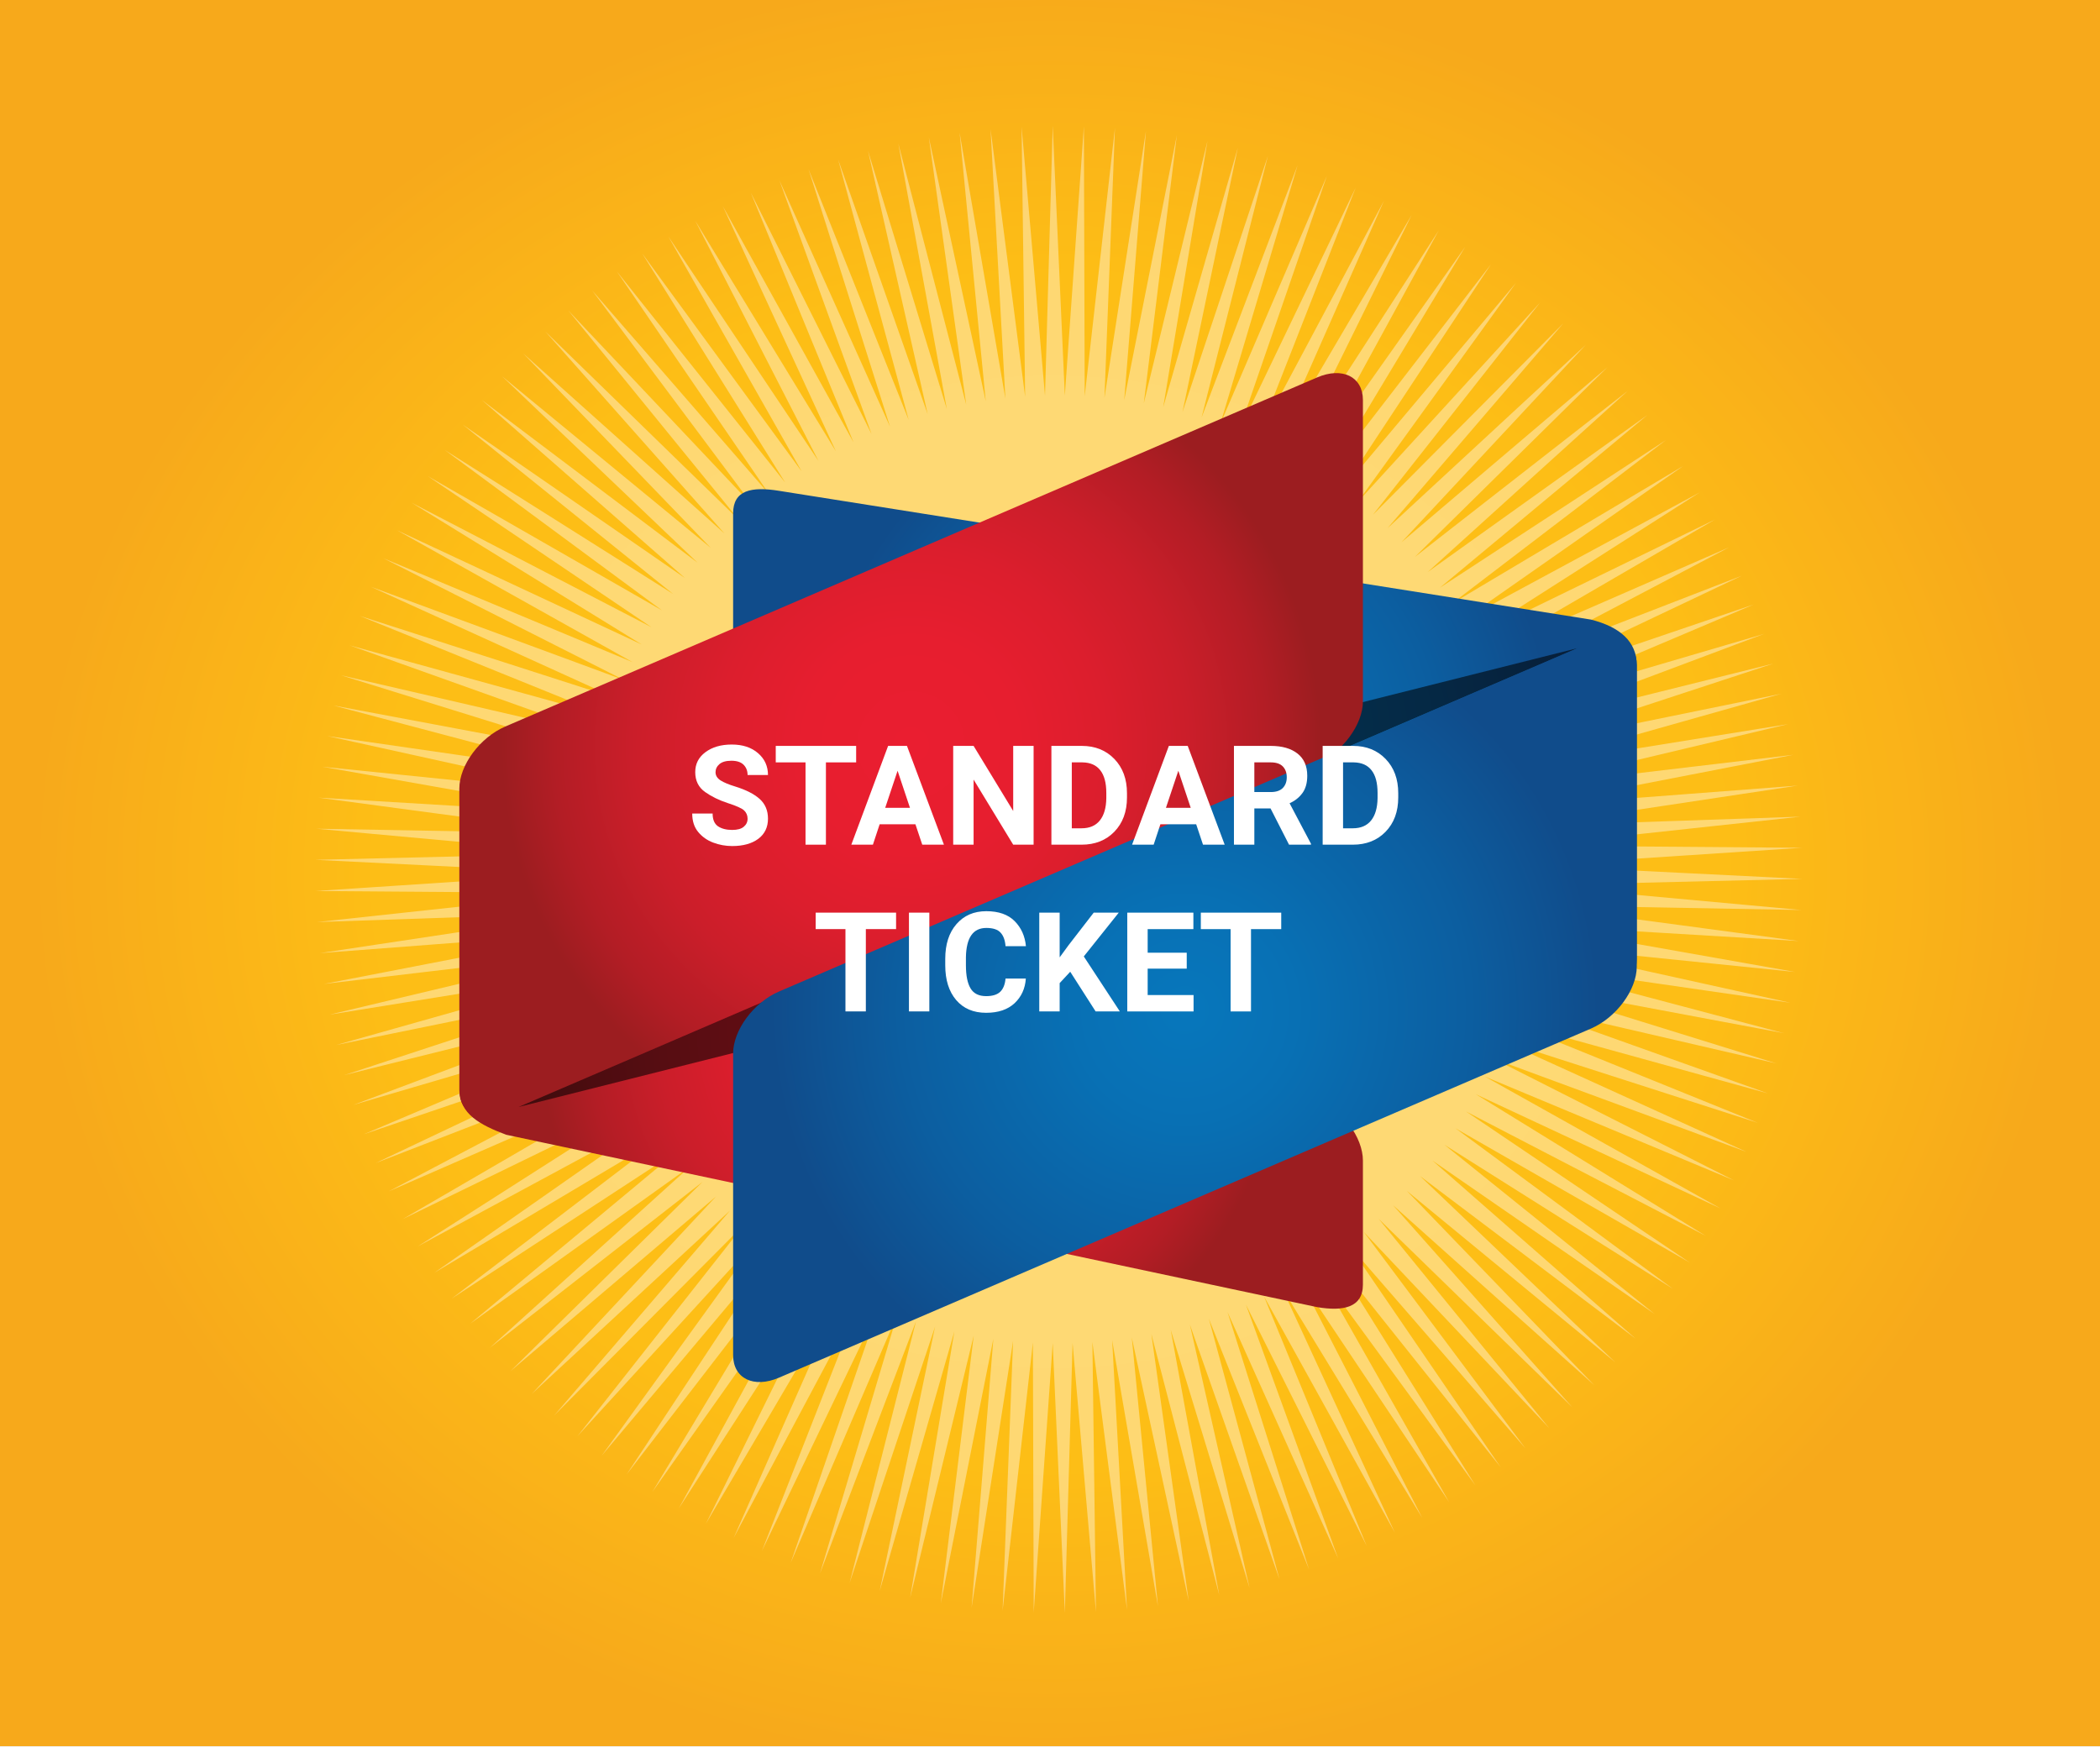
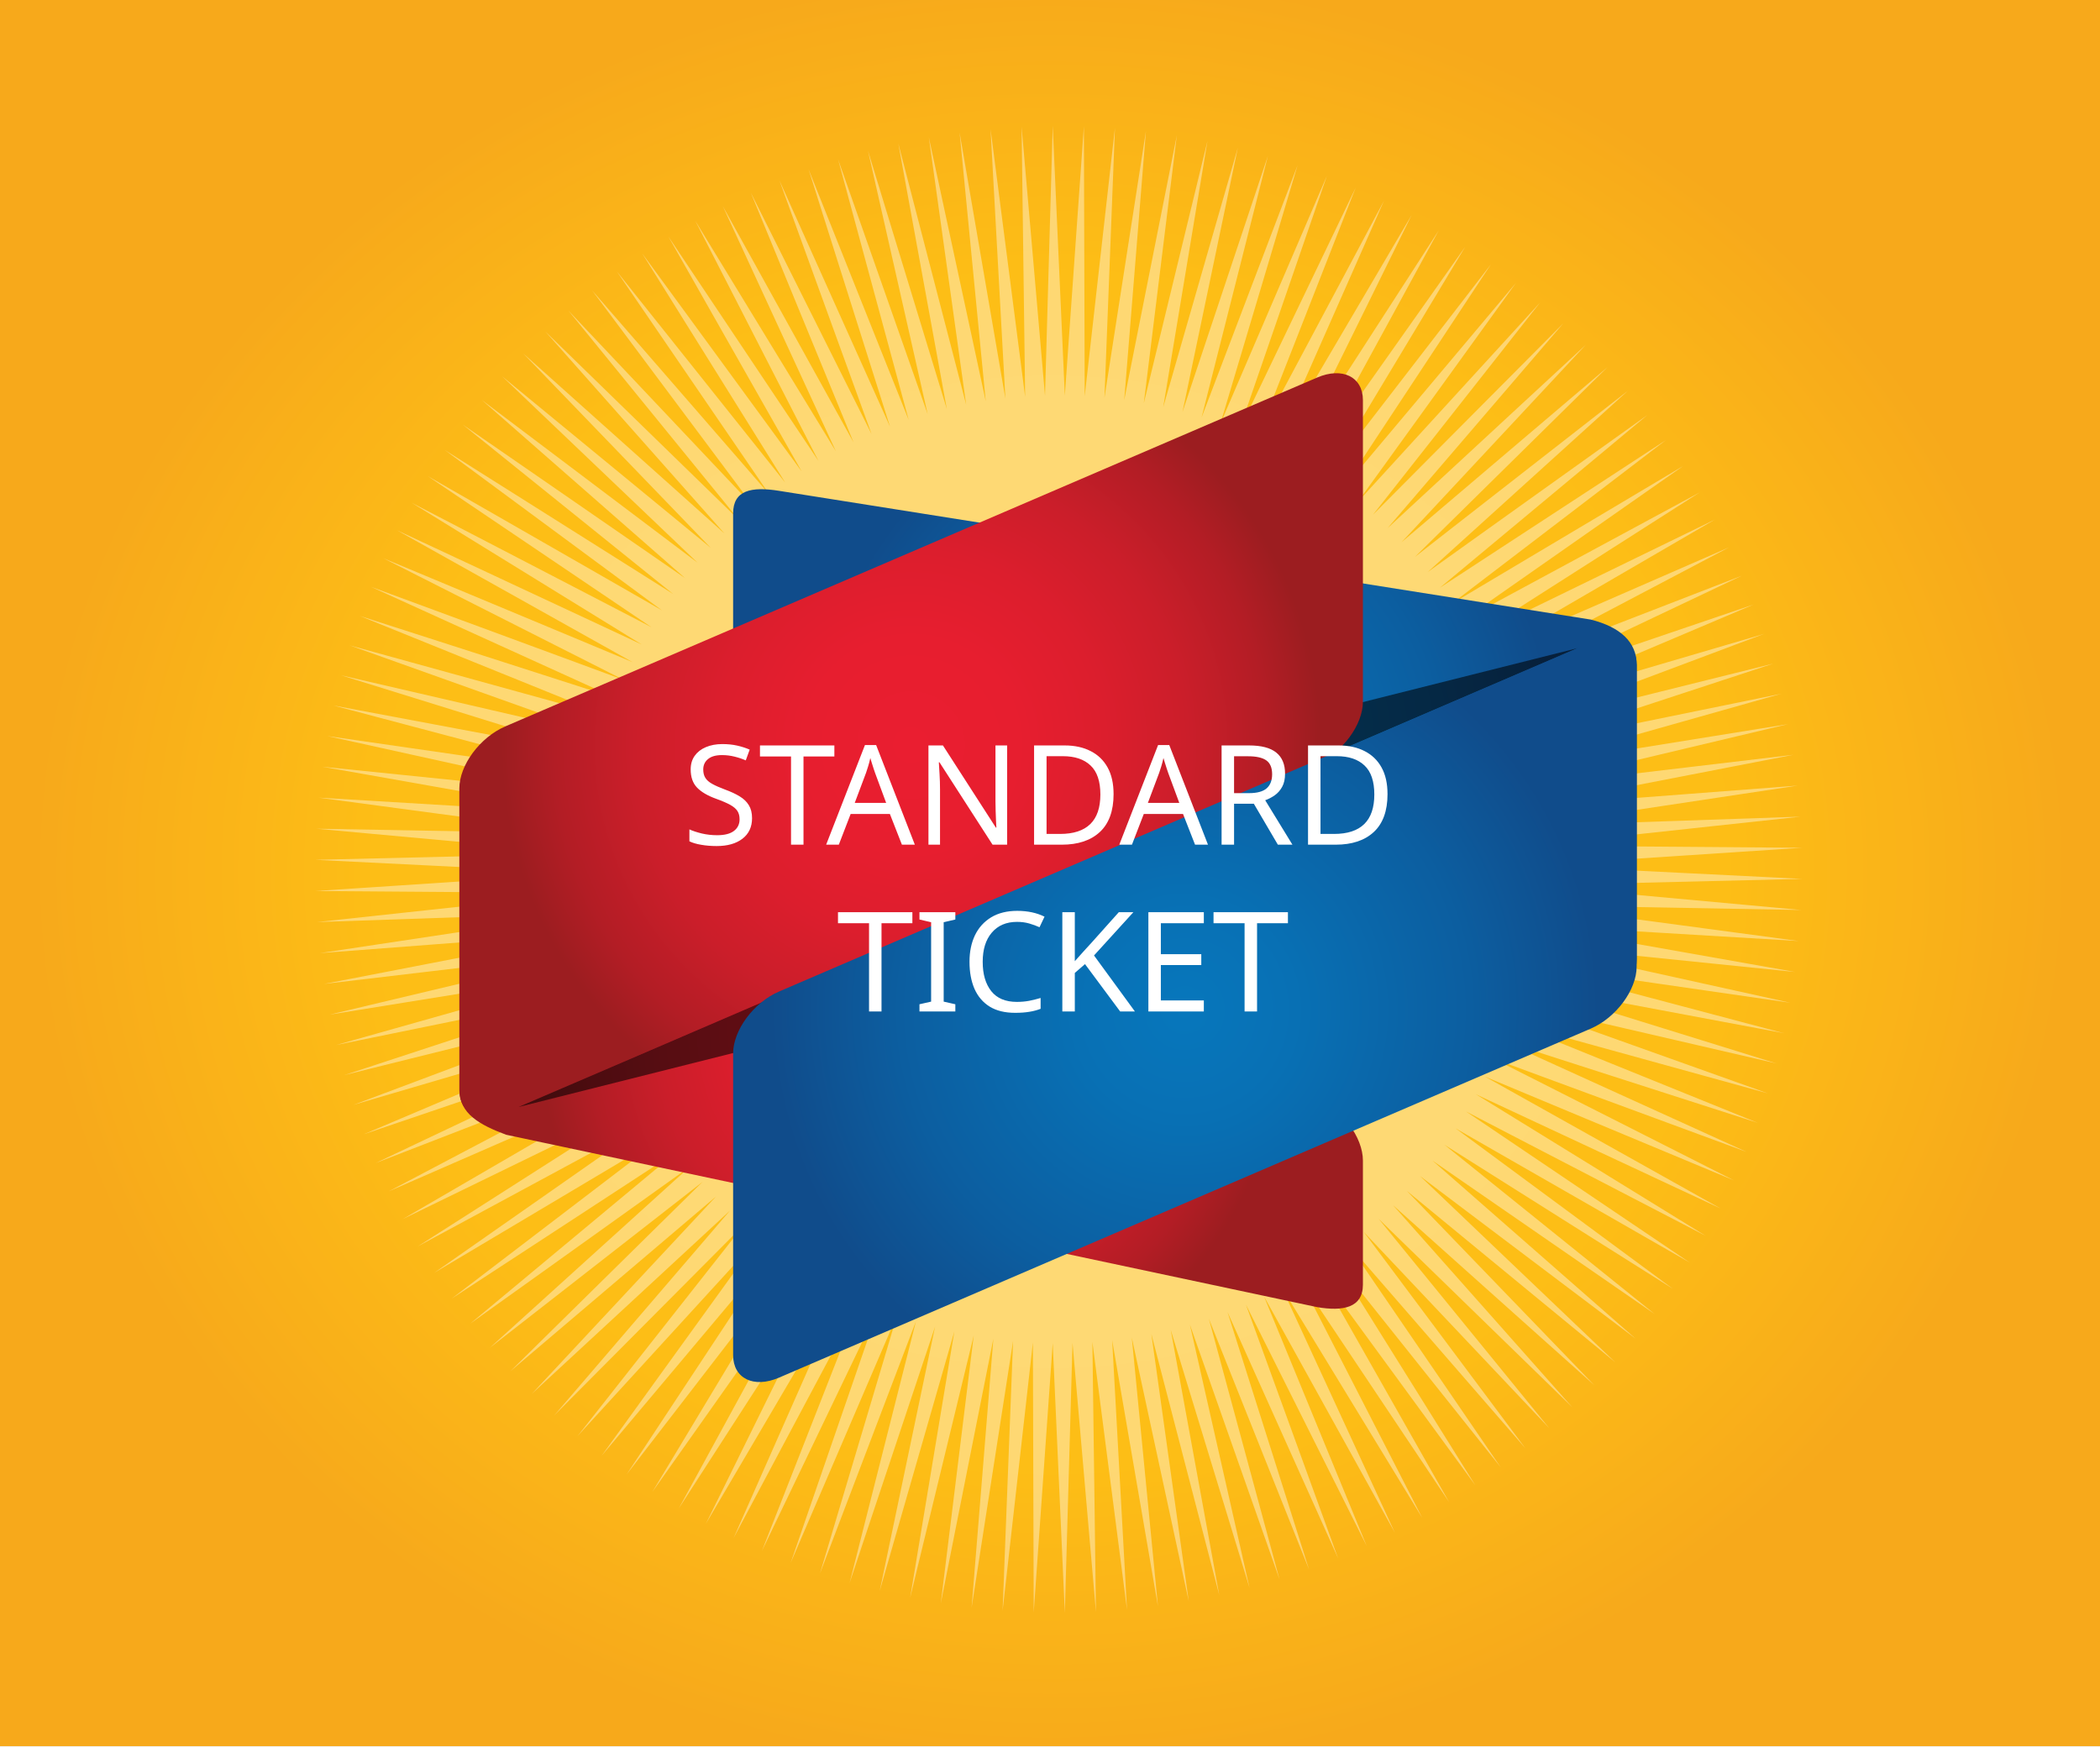
<svg xmlns="http://www.w3.org/2000/svg" xmlns:xlink="http://www.w3.org/1999/xlink" viewBox="0 0 360.35 299.67">
  <defs>
    <style>
-             .cls-1{isolation:isolate;}.cls-2{fill:url(#radial-gradient);}.cls-11,.cls-3{fill:#fff;}.cls-3{opacity:0.4;}.cls-4{fill:url(#radial-gradient-2);}.cls-5{fill:url(#radial-gradient-3);}.cls-6{mix-blend-mode:multiply;}.cls-7{fill:#6d6d6d;}.cls-8{fill:url(#radial-gradient-4);}.cls-9{opacity:0.25;}.cls-10{fill:url(#radial-gradient-5);}.cls-11{font-size:23.85px;font-family:Roboto-Bold,
-             Roboto;font-weight:700;}.cls-12{letter-spacing:-0.06em;}.cls-13{letter-spacing:0.01em;}.cls-14{letter-spacing:-0.03em;}
+             .cls-1{isolation:isolate;}.cls-2{fill:url(#radial-gradient);}.cls-11,.cls-3{fill:#fff;}.cls-3{opacity:0.4;}.cls-4{fill:url(#radial-gradient-2);}.cls-5{fill:url(#radial-gradient-3);}.cls-6{mix-blend-mode:multiply;}.cls-7{fill:#6d6d6d;}.cls-8{fill:url(#radial-gradient-4);}.cls-9{opacity:0.25;}.cls-10{fill:url(#radial-gradient-5);}.cls-11{font-size:23.85px;font-family:STHeitiSC-Medium,
+             Heiti SC;}
        </style>
-     <radialGradient id="radial-gradient" cx="91.43" cy="424.82" r="133.47" gradientTransform="translate(60.53 -343.17) scale(1.31 1.16)" gradientUnits="userSpaceOnUse">
+     <radialGradient id="radial-gradient" cx="92.08" cy="425.15" r="133.47" gradientTransform="translate(59.68 -343.56) scale(1.31 1.16)" gradientUnits="userSpaceOnUse">
      <stop offset="0" stop-color="#ffc119" />
      <stop offset="0.66" stop-color="#fdbe16" />
      <stop offset="1" stop-color="#f7a91b" />
    </radialGradient>
-     <radialGradient id="radial-gradient-2" cx="156.34" cy="176.43" r="64.53" gradientUnits="userSpaceOnUse">
+     <radialGradient id="radial-gradient-2" cx="156.99" cy="176.76" r="64.53" gradientUnits="userSpaceOnUse">
      <stop offset="0" stop-color="#ea1e30" />
      <stop offset="0.26" stop-color="#e71e2f" />
      <stop offset="0.47" stop-color="#dc1e2d" />
      <stop offset="0.67" stop-color="#cb1e2a" />
      <stop offset="0.86" stop-color="#b31d25" />
      <stop offset="0.99" stop-color="#9c1d20" />
    </radialGradient>
-     <radialGradient id="radial-gradient-3" cx="203.32" cy="128.44" r="63.2" gradientUnits="userSpaceOnUse">
+     <radialGradient id="radial-gradient-3" cx="203.97" cy="128.78" r="63.2" gradientUnits="userSpaceOnUse">
      <stop offset="0" stop-color="#0777bc" />
      <stop offset="0.27" stop-color="#0870b4" />
      <stop offset="0.69" stop-color="#0c5ea0" />
      <stop offset="1" stop-color="#104c8b" />
    </radialGradient>
-     <radialGradient id="radial-gradient-4" cx="156.34" cy="127.87" r="71.01" xlink:href="#radial-gradient-2" />
-     <radialGradient id="radial-gradient-5" cx="203.32" cy="173.34" r="71.01" xlink:href="#radial-gradient-3" />
+     <radialGradient id="radial-gradient-4" cx="156.99" cy="128.2" r="71.01" xlink:href="#radial-gradient-2" />
+     <radialGradient id="radial-gradient-5" cx="203.97" cy="173.67" r="71.01" xlink:href="#radial-gradient-3" />
  </defs>
  <g class="cls-1">
-     <g id="图层_2" data-name="图层 2">
-       <g id="图层_1-2" data-name="图层 1">
-         <rect class="cls-2" width="360.35" height="299.67" />
-         <polygon class="cls-3" points="182.72 67.89 185.99 21.66 186.13 68 191.32 21.95 189.52 68.26 196.64 22.47 192.91 68.66 201.94 23.21 196.27 69.2 207.2 24.17 199.6 69.88 212.41 25.34 202.91 70.7 217.57 26.74 206.18 71.66 222.66 28.35 209.4 72.75 227.69 30.17 212.58 73.98 232.63 32.2 215.7 75.34 237.49 34.44 218.76 76.83 242.24 36.88 221.76 78.45 246.9 39.51 224.69 80.19 251.43 42.34 227.54 82.05 255.84 45.35 230.31 84.03 260.13 48.55 233 86.12 264.27 51.92 235.6 88.33 268.27 55.47 238.1 90.64 272.12 59.17 240.5 93.05 275.81 63.04 242.8 95.57 279.34 67.06 244.99 98.17 282.69 71.22 247.07 100.87 285.87 75.52 249.04 103.65 288.86 79.95 250.89 106.51 291.67 84.5 252.61 109.44 294.28 89.16 254.22 112.45 296.7 93.93 255.69 115.52 298.91 98.79 257.04 118.65 300.92 103.74 258.25 121.83 302.72 108.78 259.33 125.06 304.3 113.88 260.27 128.33 305.68 119.05 261.08 131.64 306.83 124.27 261.74 134.98 307.76 129.53 262.27 138.35 308.48 134.82 262.65 141.73 308.97 140.15 262.89 145.13 309.23 145.49 262.99 148.53 309.28 150.83 262.95 151.94 309.1 156.17 262.76 155.34 308.69 161.5 262.43 158.73 308.07 166.81 261.96 162.1 307.22 172.09 261.35 165.45 306.15 177.32 260.6 168.78 304.86 182.51 259.71 172.06 303.36 187.64 258.69 175.31 301.64 192.7 257.52 178.51 299.72 197.69 256.23 181.66 297.58 202.59 254.81 184.76 295.24 207.39 253.25 187.79 292.71 212.1 251.57 190.75 289.98 216.69 249.77 193.64 287.05 221.17 247.85 196.45 283.95 225.52 245.81 199.18 280.66 229.73 243.66 201.82 277.2 233.81 241.41 204.37 273.58 237.73 239.04 206.83 269.79 241.5 236.58 209.18 265.85 245.11 234.02 211.42 261.75 248.55 231.37 213.56 257.52 251.82 228.63 215.59 253.16 254.9 225.81 217.49 248.67 257.8 222.91 219.28 244.06 260.51 219.94 220.95 239.35 263.03 216.9 222.49 234.53 265.34 213.8 223.9 229.62 267.45 210.64 225.18 224.63 269.36 207.44 226.32 219.56 271.05 204.18 227.33 214.42 272.53 200.89 228.21 209.23 273.79 197.57 228.94 203.99 274.84 194.21 229.54 198.7 275.66 190.84 229.99 193.39 276.26 187.45 230.3 188.06 276.64 184.05 230.47 182.72 276.8 180.64 230.5 177.38 276.73 177.24 230.39 172.04 276.44 173.84 230.13 166.72 275.92 170.46 229.73 161.43 275.18 167.09 229.19 156.17 274.23 163.76 228.51 150.95 273.05 160.45 227.69 145.79 271.65 157.19 226.73 140.7 270.04 153.96 225.64 135.67 268.22 150.78 224.41 130.73 266.19 147.66 223.05 125.88 263.95 144.6 221.56 121.12 261.51 141.6 219.94 116.47 258.88 138.67 218.2 111.93 256.05 135.82 216.34 107.52 253.04 133.05 214.36 103.23 249.84 130.36 212.27 99.09 246.47 127.77 210.06 95.09 242.92 125.27 207.75 91.24 239.22 122.86 205.34 87.55 235.35 120.56 202.82 84.02 231.33 118.37 200.22 80.67 227.17 116.29 197.52 77.49 222.87 114.32 194.74 74.5 218.44 112.47 191.88 71.69 213.9 110.75 188.95 69.08 209.23 109.15 185.94 66.67 204.47 107.67 182.87 64.45 199.6 106.33 179.74 62.44 194.65 105.11 176.56 60.65 189.61 104.03 173.33 59.06 184.51 103.09 170.06 57.69 179.34 102.29 166.75 56.53 174.13 101.62 163.41 55.6 168.86 101.1 160.04 54.89 163.57 100.71 156.66 54.4 158.24 100.47 153.26 54.13 152.91 100.37 149.86 54.09 147.56 100.42 146.45 54.27 142.22 100.6 143.05 54.67 136.89 100.93 139.66 55.3 131.58 101.4 136.29 56.14 126.31 102.01 132.94 57.21 121.07 102.76 129.62 58.5 115.88 103.65 126.33 60 110.75 104.68 123.08 61.72 105.69 105.84 119.88 63.65 100.7 107.13 116.73 65.78 95.8 108.56 113.64 68.12 91 110.11 110.6 70.66 86.29 111.79 107.64 73.39 81.7 113.59 104.75 76.31 77.22 115.51 101.94 79.41 72.87 117.55 99.21 82.7 68.66 119.7 96.57 86.16 64.58 121.96 94.02 89.79 60.66 124.32 91.56 93.58 56.89 126.78 89.21 97.52 53.28 129.34 86.97 101.61 49.84 132 84.83 105.84 46.57 134.73 82.81 110.2 43.49 137.56 80.9 114.69 40.59 140.45 79.11 119.3 37.88 143.43 77.44 124.02 35.36 146.46 75.91 128.83 33.05 149.56 74.5 133.74 30.94 152.72 73.22 138.74 29.03 155.93 72.07 143.81 27.34 159.18 71.06 148.94 25.86 162.47 70.19 154.14 24.6 165.8 69.45 159.38 23.55 169.15 68.86 164.66 22.73 172.52 68.4 169.97 22.13 175.91 68.09 175.3 21.75 179.32 67.92 180.64 21.59 182.72 67.89" />
-         <path class="cls-4" d="M226,188.54c4.34,1.87,7.87,6.63,7.87,10.64v21.26c0,4-3.42,4.63-7.87,3.88L86.86,194.74c-4.62-1.73-8-3.64-8-7.66V136.67c0-4,3.53-9.92,7.87-8Z" />
-         <path class="cls-5" d="M273,106.33,133.67,84.23c-4.71-.76-7.87-.13-7.87,3.87v45.13h25v.29L273,172.58c4.34,1.87,7.86-4,7.86-8.05V114.12C280.84,110.11,278,107.6,273,106.33Z" />
-         <g class="cls-6">
-           <polygon class="cls-7" points="270.7 111.23 182.11 133.5 200.51 141.41 270.7 111.23" />
-         </g>
-         <path class="cls-8" d="M226,131c4.34-1.87,7.87-6.64,7.87-10.64V68.65c0-4-3.53-5.74-7.87-3.87L86.69,124.69c-4.34,1.87-7.87,6.64-7.87,10.64v51.75c0,4,3.53,5.75,7.87,3.88Z" />
-         <g class="cls-6">
-           <polygon class="cls-7" points="88.97 189.98 177.55 167.7 159.16 159.79 88.97 189.98" />
-         </g>
-         <path class="cls-9" d="M193.85,191.71v-2.57a10.49,10.49,0,0,0-2.07-5.78L142.1,204.72Z" />
-         <path class="cls-10" d="M133.67,170.16c-4.35,1.87-7.87,6.64-7.87,10.64v51.76c0,4,3.52,5.74,7.87,3.87L273,176.52c4.34-1.88,7.86-6.64,7.86-10.65V114.12c0-4-3.52-5.74-7.86-3.87Z" />
-         <text class="cls-11" transform="translate(117.97 144.96)">S
-                     <tspan class="cls-12" x="14.66" y="0">T</tspan>
-           <tspan x="28.02" y="0">ANDARD</tspan>
-           <tspan x="21.51" y="28.62">TICK</tspan>
-           <tspan class="cls-13" x="73.95" y="28.62">E</tspan>
-           <tspan class="cls-14" x="87.6" y="28.62">T</tspan>
-         </text>
+     <g id="图层_1" data-name="图层 1">
+       <rect class="cls-2" width="360.35" height="299.67" />
+       <polygon class="cls-3" points="182.72 67.89 185.99 21.66 186.13 68 191.32 21.95 189.52 68.26 196.64 22.47 192.91 68.66 201.94 23.21 196.27 69.2 207.2 24.17 199.6 69.88 212.41 25.34 202.91 70.7 217.57 26.74 206.18 71.66 222.66 28.35 209.4 72.75 227.69 30.17 212.58 73.98 232.63 32.2 215.7 75.34 237.49 34.44 218.76 76.83 242.24 36.88 221.76 78.45 246.9 39.51 224.69 80.19 251.43 42.34 227.54 82.05 255.84 45.35 230.31 84.03 260.13 48.55 233 86.12 264.27 51.92 235.6 88.33 268.27 55.47 238.1 90.64 272.12 59.17 240.5 93.05 275.81 63.04 242.8 95.57 279.34 67.06 244.99 98.17 282.69 71.22 247.07 100.87 285.87 75.52 249.04 103.65 288.86 79.95 250.89 106.51 291.67 84.5 252.61 109.44 294.28 89.16 254.22 112.45 296.7 93.93 255.69 115.52 298.91 98.79 257.04 118.65 300.92 103.74 258.25 121.83 302.72 108.78 259.33 125.06 304.3 113.88 260.27 128.33 305.68 119.05 261.08 131.64 306.83 124.27 261.74 134.98 307.76 129.53 262.27 138.35 308.48 134.82 262.65 141.73 308.97 140.15 262.89 145.13 309.23 145.49 262.99 148.53 309.28 150.83 262.95 151.94 309.1 156.17 262.76 155.34 308.69 161.5 262.43 158.73 308.07 166.81 261.96 162.1 307.22 172.09 261.35 165.45 306.15 177.32 260.6 168.78 304.86 182.51 259.71 172.06 303.36 187.64 258.69 175.31 301.64 192.7 257.52 178.51 299.72 197.69 256.23 181.66 297.58 202.59 254.81 184.76 295.24 207.39 253.25 187.79 292.71 212.1 251.57 190.75 289.98 216.69 249.77 193.64 287.05 221.17 247.85 196.45 283.95 225.52 245.81 199.18 280.66 229.73 243.66 201.82 277.2 233.81 241.41 204.37 273.58 237.73 239.04 206.83 269.79 241.5 236.58 209.18 265.85 245.11 234.02 211.42 261.75 248.55 231.37 213.56 257.52 251.82 228.63 215.59 253.16 254.9 225.81 217.49 248.67 257.8 222.91 219.28 244.06 260.51 219.94 220.95 239.35 263.03 216.9 222.49 234.53 265.34 213.8 223.9 229.62 267.45 210.64 225.18 224.63 269.36 207.44 226.32 219.56 271.05 204.18 227.33 214.42 272.53 200.89 228.21 209.23 273.79 197.57 228.94 203.99 274.84 194.21 229.54 198.7 275.66 190.84 229.99 193.39 276.26 187.45 230.3 188.06 276.64 184.04 230.47 182.72 276.8 180.64 230.5 177.38 276.73 177.24 230.39 172.04 276.44 173.84 230.13 166.72 275.92 170.46 229.73 161.43 275.18 167.09 229.19 156.17 274.23 163.76 228.51 150.95 273.05 160.45 227.69 145.79 271.65 157.18 226.73 140.7 270.04 153.96 225.64 135.67 268.22 150.78 224.41 130.73 266.19 147.66 223.05 125.88 263.95 144.6 221.56 121.12 261.51 141.6 219.94 116.47 258.88 138.67 218.2 111.93 256.05 135.82 216.34 107.52 253.04 133.05 214.36 103.23 249.84 130.36 212.27 99.09 246.47 127.77 210.06 95.09 242.92 125.27 207.75 91.24 239.22 122.86 205.34 87.55 235.35 120.56 202.82 84.02 231.33 118.37 200.22 80.67 227.17 116.29 197.52 77.49 222.87 114.32 194.74 74.5 218.44 112.47 191.88 71.69 213.9 110.75 188.95 69.08 209.23 109.15 185.94 66.67 204.47 107.67 182.87 64.45 199.6 106.33 179.74 62.44 194.65 105.11 176.56 60.65 189.61 104.03 173.33 59.06 184.51 103.09 170.06 57.69 179.34 102.29 166.75 56.53 174.13 101.62 163.41 55.6 168.86 101.1 160.04 54.89 163.57 100.71 156.66 54.4 158.24 100.47 153.26 54.13 152.91 100.37 149.86 54.09 147.56 100.42 146.45 54.27 142.22 100.6 143.05 54.67 136.89 100.93 139.66 55.3 131.58 101.4 136.29 56.14 126.31 102.01 132.94 57.21 121.07 102.76 129.62 58.5 115.88 103.65 126.33 60 110.75 104.68 123.08 61.72 105.69 105.84 119.88 63.65 100.7 107.13 116.73 65.78 95.8 108.56 113.64 68.12 91 110.11 110.6 70.66 86.29 111.79 107.64 73.39 81.7 113.59 104.75 76.31 77.22 115.51 101.94 79.41 72.87 117.55 99.21 82.7 68.66 119.7 96.57 86.16 64.58 121.96 94.02 89.79 60.66 124.32 91.56 93.58 56.89 126.78 89.21 97.52 53.28 129.34 86.97 101.61 49.84 132 84.83 105.84 46.57 134.73 82.81 110.2 43.49 137.56 80.9 114.69 40.59 140.45 79.11 119.3 37.88 143.43 77.44 124.02 35.36 146.46 75.91 128.83 33.05 149.56 74.5 133.74 30.94 152.72 73.22 138.74 29.03 155.93 72.07 143.81 27.34 159.18 71.06 148.94 25.86 162.47 70.19 154.14 24.6 165.79 69.45 159.38 23.55 169.15 68.86 164.66 22.73 172.52 68.4 169.97 22.13 175.91 68.09 175.3 21.75 179.32 67.92 180.64 21.59 182.72 67.89" />
+       <path class="cls-4" d="M226.65,188.87c4.34,1.87,7.87,6.64,7.87,10.64v21.27c0,4-3.42,4.63-7.87,3.87L87.5,195.07c-4.61-1.72-8-3.64-8-7.65V137c0-4,3.53-9.93,7.87-8Z" transform="translate(-0.65 -0.33)" />
+       <path class="cls-5" d="M273.63,106.66,134.31,84.56c-4.7-.75-7.86-.13-7.86,3.88v45.13h25v.28l122.2,39.07c4.34,1.87,7.86-4,7.86-8.06V114.45C281.49,110.44,278.62,107.93,273.63,106.66Z" transform="translate(-0.65 -0.33)" />
+       <g class="cls-6">
+         <polygon class="cls-7" points="270.7 111.23 182.11 133.5 200.51 141.41 270.7 111.23" />
      </g>
+       <path class="cls-8" d="M226.65,131.37c4.34-1.87,7.87-6.63,7.87-10.64V69c0-4-3.53-5.74-7.87-3.87L87.34,125c-4.34,1.88-7.87,6.64-7.87,10.65v51.75c0,4,3.53,5.74,7.87,3.87Z" transform="translate(-0.65 -0.33)" />
+       <g class="cls-6">
+         <polygon class="cls-7" points="88.97 189.98 177.55 167.7 159.16 159.79 88.97 189.98" />
+       </g>
+       <path class="cls-9" d="M194.5,192v-2.57a10.52,10.52,0,0,0-2.07-5.78l-49.68,21.37Z" transform="translate(-0.65 -0.33)" />
+       <path class="cls-10" d="M134.31,170.5c-4.34,1.87-7.86,6.64-7.86,10.63v51.76c0,4,3.52,5.74,7.86,3.87l139.32-59.91c4.34-1.88,7.86-6.64,7.86-10.64V114.45c0-4-3.52-5.74-7.86-3.87Z" transform="translate(-0.65 -0.33)" />
+       <text class="cls-11" transform="translate(117.08 144.96)">STANDARD
+                 <tspan x="26.48" y="28.62">TICKET</tspan>
+       </text>
    </g>
  </g>
</svg>
